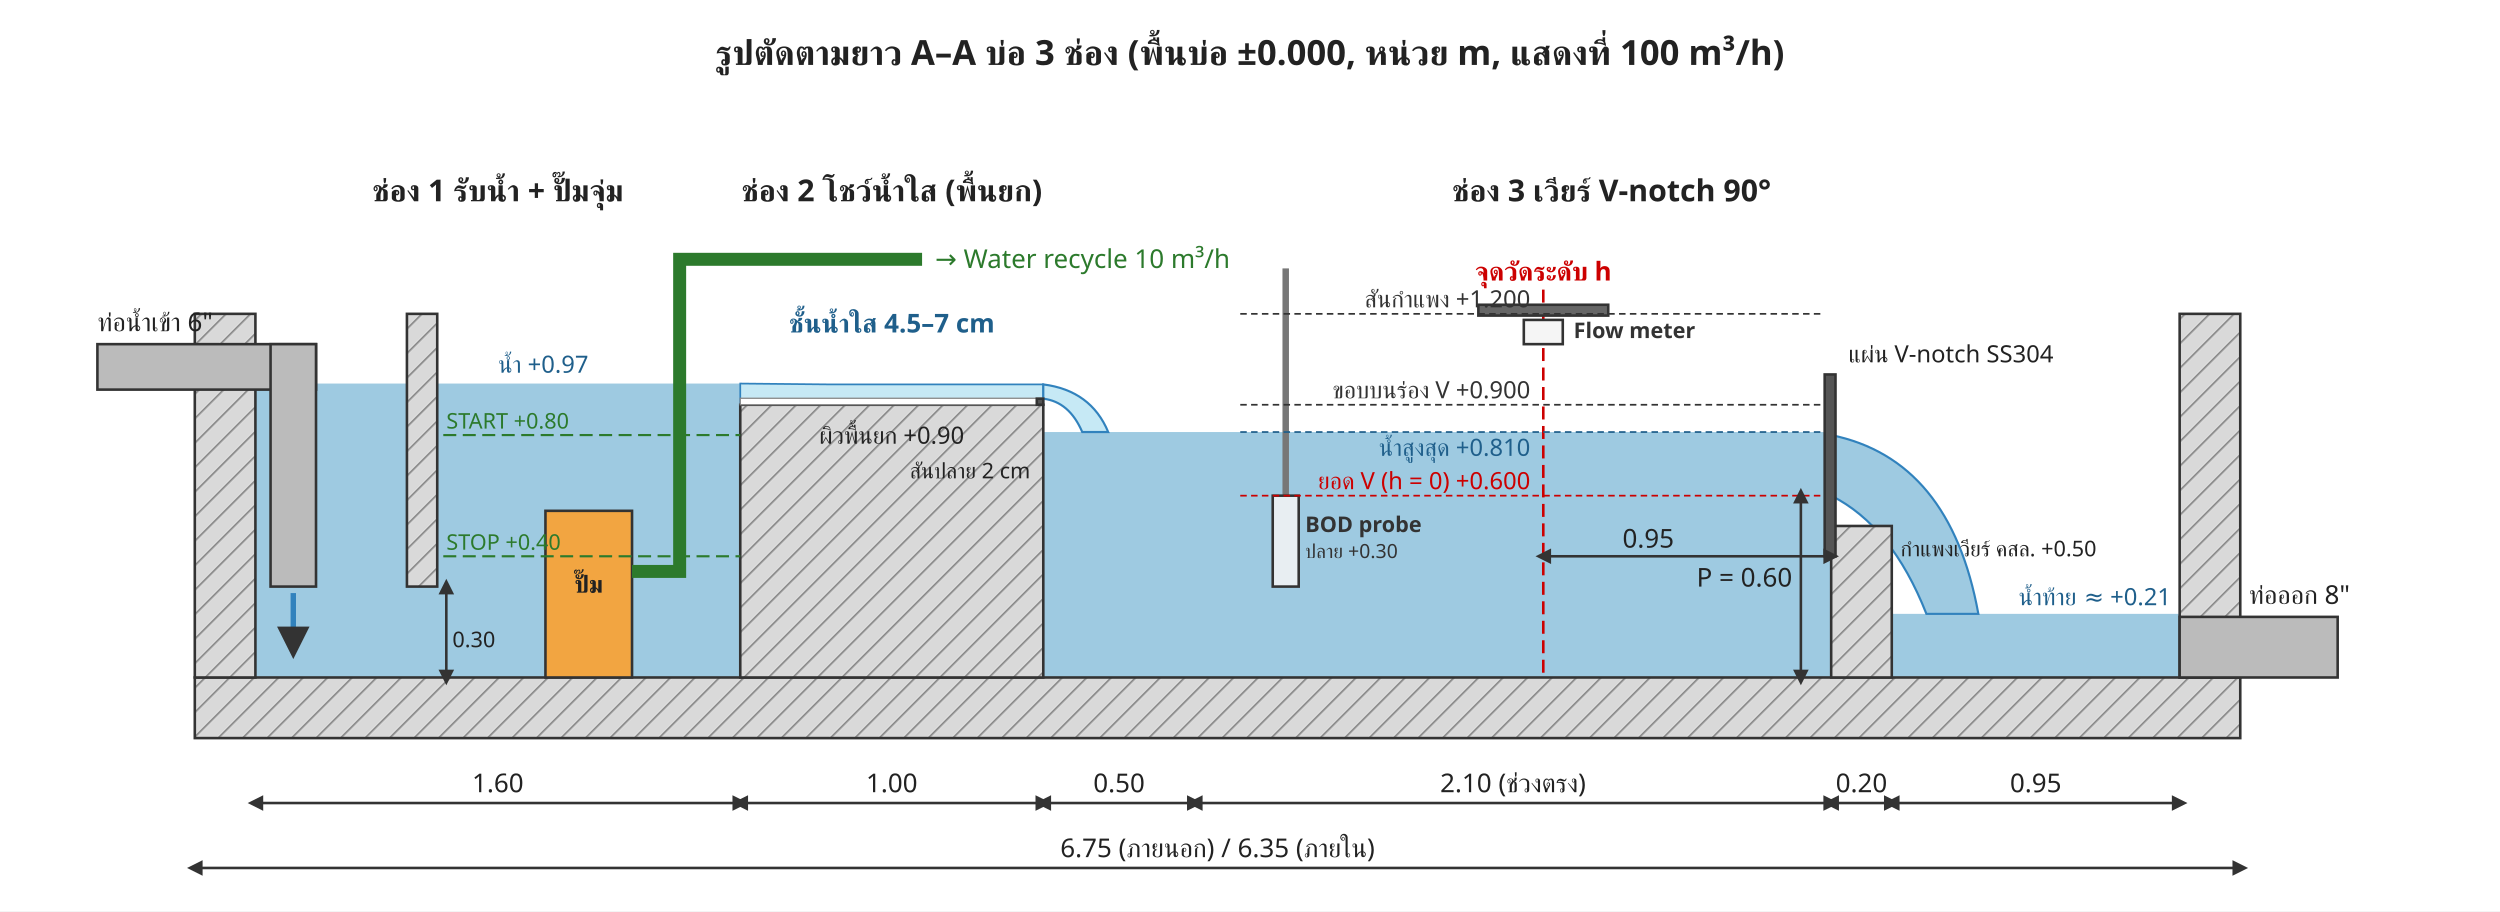
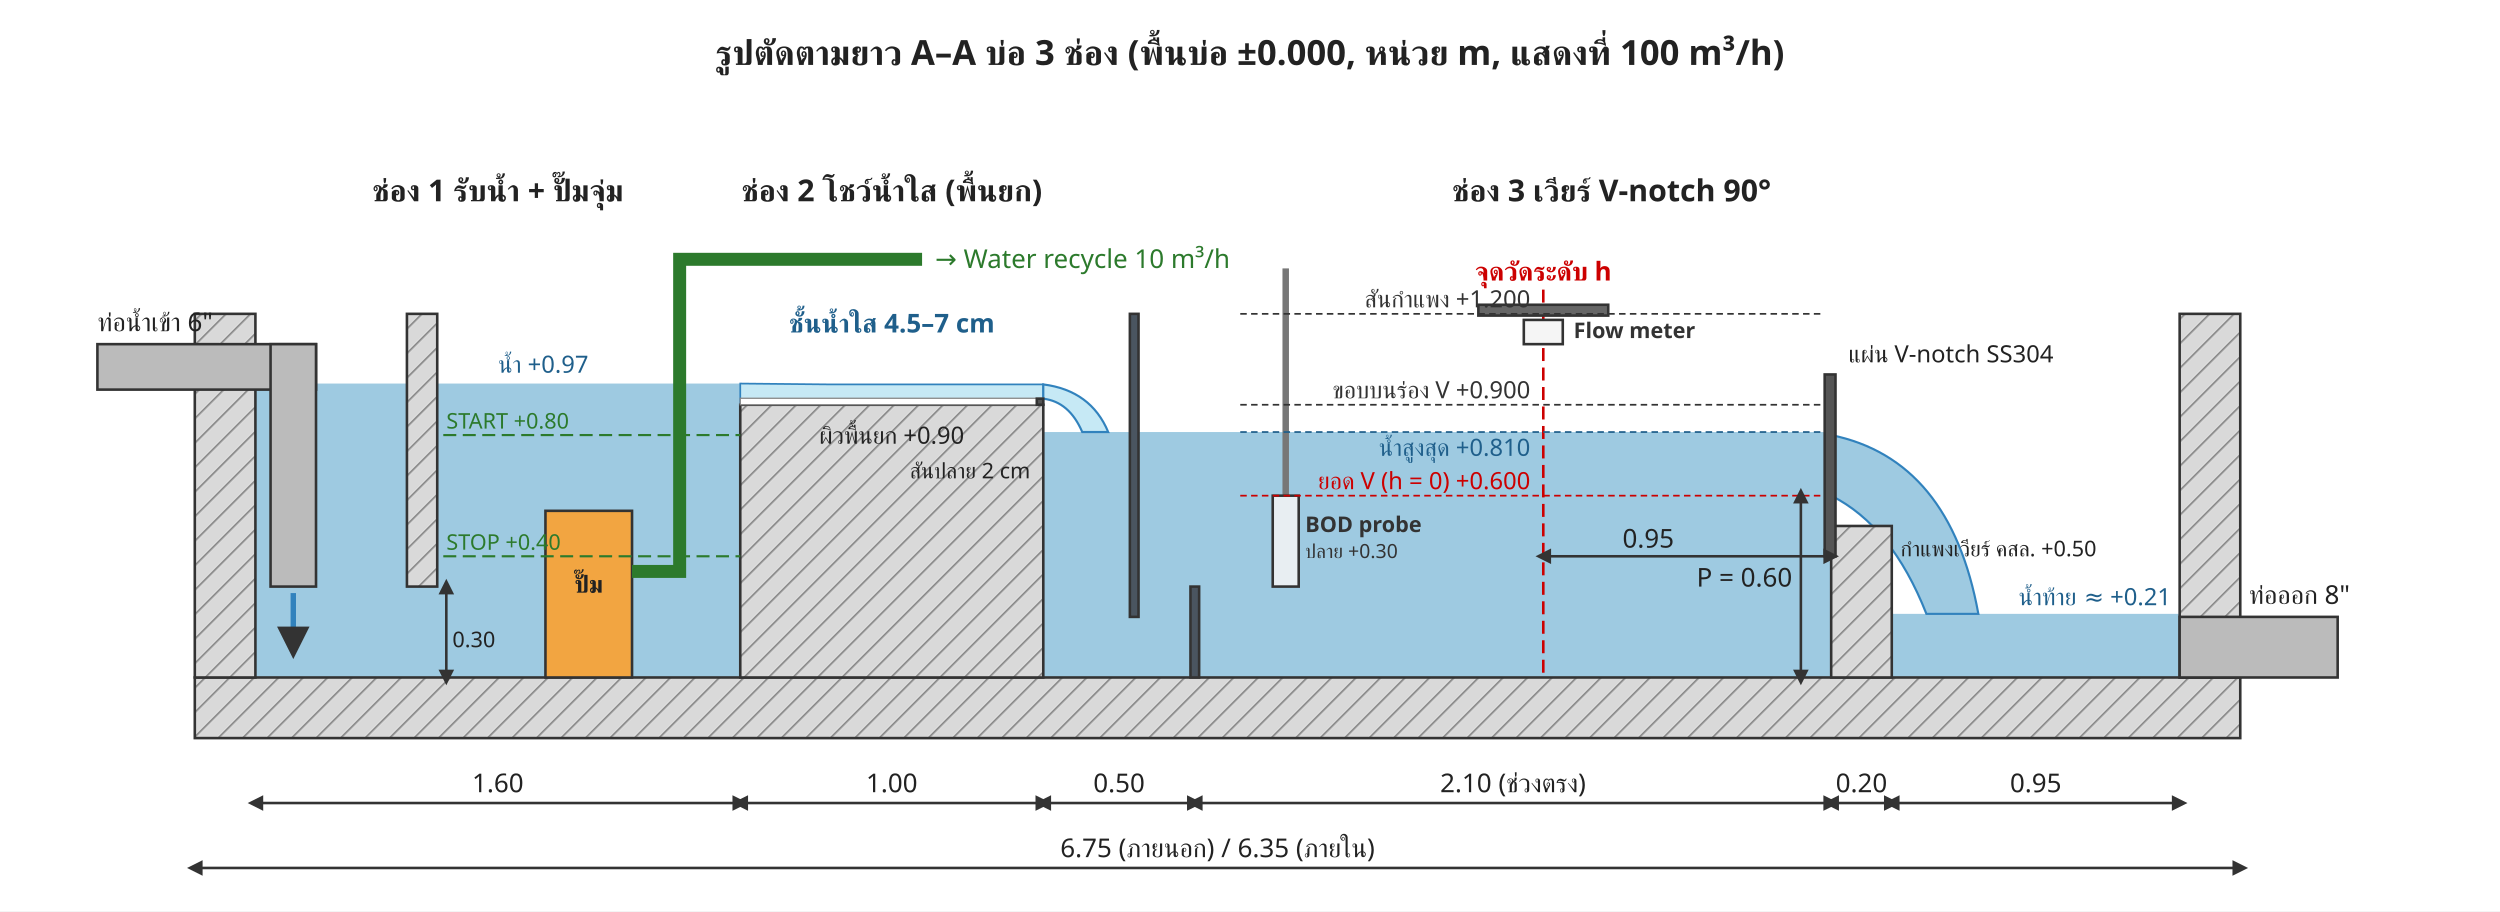
<svg xmlns="http://www.w3.org/2000/svg" viewBox="0 0 1155 421" width="1155" height="421" font-family="Sarabun, Tahoma, sans-serif">
  <defs>
    <pattern id="rc" width="8" height="8" patternUnits="userSpaceOnUse" patternTransform="rotate(45)">
      <rect width="8" height="8" fill="#d9d9d9" />
      <line x1="0" y1="0" x2="0" y2="8" stroke="#888" stroke-width="1.5" />
    </pattern>
    <marker id="a" viewBox="0 0 10 10" refX="5" refY="5" markerWidth="6" markerHeight="6" orient="auto-start-reverse">
      <path d="M0,0 L10,5 L0,10 z" fill="#333" />
    </marker>
  </defs>
  <rect width="1155" height="421" fill="white" />
  <text x="577.5" y="30.0" font-size="16" text-anchor="middle" fill="#222" font-weight="bold">รูปตัดตามยาว A–A บ่อ 3 ช่อง  (พื้นบ่อ ±0.000, หน่วย m, แสดงที่ 100 m³/h)</text>
  <rect x="118.0" y="177.2" width="224.0" height="135.8" fill="#9ecae1" stroke="none" stroke-width="1.2" />
  <polygon points="342.0,177.2 384.0,177.6 482.0,177.6 482.0,187.0 342.0,187.0" fill="#c6e9f5" stroke="#3182bd" stroke-width="0.8" fill-opacity="1" />
  <rect x="482.0" y="199.6" width="364.0" height="113.4" fill="#9ecae1" stroke="none" stroke-width="1.2" />
  <rect x="874.0" y="283.6" width="133.0" height="29.4" fill="#9ecae1" stroke="none" stroke-width="1.2" />
  <path d="M482.0,177.6 Q504.0,180.4 512.0,199.6 L500.0,199.6 Q494.0,185.6 482.0,184.2 z" fill="#c6e9f5" stroke="#3182bd" />
  <path d="M846.0,201.0 Q901.0,212.2 914.0,283.6 L890.0,283.6 Q874.0,243.0 846.0,229.0 z" fill="#9ecae1" stroke="#3182bd" />
  <rect x="90.0" y="313.0" width="945.0" height="28.0" fill="url(#rc)" stroke="#333" stroke-width="1.2" />
  <rect x="90.0" y="145.0" width="28.0" height="168.0" fill="url(#rc)" stroke="#333" stroke-width="1.2" />
  <rect x="1007.0" y="145.0" width="28.0" height="168.0" fill="url(#rc)" stroke="#333" stroke-width="1.2" />
  <rect x="342.0" y="187.0" width="140.0" height="126.0" fill="url(#rc)" stroke="#333" stroke-width="1.2" />
  <rect x="342.0" y="184.0" width="140.0" height="3.0" fill="#fff" stroke="#888" stroke-width="0.6" />
  <rect x="479.0" y="184.2" width="3.0" height="2.8" fill="#555" stroke="#333" stroke-width="1.2" />
  <rect x="45.0" y="159.0" width="101.0" height="21.0" fill="#bbb" stroke="#333" stroke-width="1.2" />
  <rect x="125.0" y="159.0" width="21.0" height="112.0" fill="#bbb" stroke="#333" stroke-width="1.2" />
  <text x="45.0" y="153.0" font-size="12" text-anchor="start" fill="#222" font-weight="normal">ท่อน้ำเข้า 6"</text>
  <line x1="135.5" y1="274.0" x2="135.5" y2="297.0" stroke="#3182bd" stroke-width="2.5" marker-end="url(#a)" />
  <rect x="188.0" y="145.0" width="14.0" height="126.0" fill="url(#rc)" stroke="#333" stroke-width="1.2" />
  <line x1="206.2" y1="271.0" x2="206.2" y2="313.0" stroke="#333" stroke-width="1.2" marker-start="url(#a)" marker-end="url(#a)" />
  <text x="209.0" y="299.0" font-size="10" text-anchor="start" fill="#222" font-weight="normal">0.30</text>
  <rect x="252.0" y="236.0" width="40.0" height="77.0" fill="#f2a541" stroke="#333" stroke-width="1.2" />
  <text x="272.0" y="273.8" font-size="11" text-anchor="middle" fill="#222" font-weight="bold">ปั๊ม</text>
  <path d="M292.0,264.0 H314.0 V119.8 H426.0" fill="none" stroke="#2c7a2c" stroke-width="6" />
  <text x="432.0" y="123.8" font-size="12" text-anchor="start" fill="#2c7a2c" font-weight="normal">→ Water recycle 10 m³/h</text>
  <line x1="204.8" y1="201.0" x2="342.0" y2="201.0" stroke="#2c7a2c" stroke-width="1" stroke-dasharray="6 3" />
  <text x="206.2" y="198.0" font-size="10" text-anchor="start" fill="#2c7a2c" font-weight="normal">START +0.80</text>
  <line x1="204.8" y1="257.0" x2="342.0" y2="257.0" stroke="#2c7a2c" stroke-width="1" stroke-dasharray="6 3" />
  <text x="206.2" y="254.0" font-size="10" text-anchor="start" fill="#2c7a2c" font-weight="normal">STOP +0.40</text>
+   <rect x="522.0" y="145.0" width="4.0" height="140.0" fill="#4a5560" stroke="#333" stroke-width="1.2" />
+   <rect x="550.0" y="271.0" width="4.0" height="42.0" fill="#4a5560" stroke="#333" stroke-width="1.2" />
  <line x1="713.0" y1="133.8" x2="713.0" y2="313.0" stroke="#c00" stroke-width="1.2" stroke-dasharray="6 3" />
  <text x="713.0" y="129.6" font-size="12" text-anchor="middle" fill="#c00" font-weight="bold">จุดวัดระดับ h</text>
  <rect x="683.0" y="140.8" width="60.0" height="5.0" fill="#666" stroke="#333" stroke-width="1.2" />
  <rect x="704.0" y="147.8" width="18.0" height="11.2" fill="#f5f5f5" stroke="#333" stroke-width="1.2" />
  <text x="727.0" y="156.2" font-size="10" text-anchor="start" fill="#333" font-weight="bold">Flow meter</text>
  <line x1="594.0" y1="124.0" x2="594.0" y2="254.2" stroke="#777" stroke-width="3" />
  <rect x="588.0" y="229.0" width="12.0" height="42.0" fill="#e8eef2" stroke="#333" stroke-width="1.2" />
  <text x="603.0" y="245.8" font-size="10" text-anchor="start" fill="#333" font-weight="bold">BOD probe</text>
  <text x="603.0" y="257.8" font-size="9" text-anchor="start" fill="#333" font-weight="normal">ปลาย +0.30</text>
  <rect x="846.0" y="243.0" width="28.0" height="70.0" fill="url(#rc)" stroke="#333" stroke-width="1.2" />
  <rect x="843.0" y="173.0" width="5.0" height="84.0" fill="#555" stroke="#333" stroke-width="1.2" />
  <text x="854.0" y="167.4" font-size="11" text-anchor="start" fill="#222" font-weight="normal">แผ่น V-notch SS304</text>
  <text x="878.0" y="257.0" font-size="10" text-anchor="start" fill="#222" font-weight="normal">กำแพงเวียร์ คสล. +0.50</text>
  <rect x="1007.0" y="285.0" width="73.0" height="28.0" fill="#bbb" stroke="#333" stroke-width="1.2" />
  <text x="1039.0" y="279.0" font-size="12" text-anchor="start" fill="#222" font-weight="normal">ท่อออก 8"</text>
  <line x1="573.0" y1="145.0" x2="842.0" y2="145.0" stroke="#333" stroke-width="0.8" stroke-dasharray="3 2" />
  <text x="707.0" y="142.0" font-size="11" text-anchor="end" fill="#333" font-weight="normal">สันกำแพง +1.200</text>
  <line x1="573.0" y1="187.0" x2="842.0" y2="187.0" stroke="#333" stroke-width="0.8" stroke-dasharray="3 2" />
  <text x="707.0" y="184.0" font-size="11" text-anchor="end" fill="#333" font-weight="normal">ขอบบนร่อง V +0.900</text>
  <line x1="573.0" y1="199.6" x2="842.0" y2="199.6" stroke="#1f5f8b" stroke-width="0.8" stroke-dasharray="3 2" />
  <text x="707.0" y="210.6" font-size="11" text-anchor="end" fill="#1f5f8b" font-weight="normal">น้ำสูงสุด +0.810</text>
  <line x1="573.0" y1="229.0" x2="842.0" y2="229.0" stroke="#c00" stroke-width="0.8" stroke-dasharray="3 2" />
  <text x="707.0" y="226.0" font-size="11" text-anchor="end" fill="#c00" font-weight="normal">ยอด V (h = 0) +0.600</text>
  <text x="412.0" y="205.0" font-size="11" text-anchor="middle" fill="#222" font-weight="normal">ผิวพื้นยก +0.90</text>
  <text x="412.0" y="153.6" font-size="12" text-anchor="middle" fill="#1f5f8b" font-weight="bold">ชั้นน้ำใส 4.5–7 cm</text>
  <text x="476.0" y="221.0" font-size="10" text-anchor="end" fill="#222" font-weight="normal">สันปลาย 2 cm</text>
  <text x="251.0" y="172.2" font-size="11" text-anchor="middle" fill="#1f5f8b" font-weight="normal">น้ำ +0.97</text>
  <text x="1003.0" y="279.6" font-size="11" text-anchor="end" fill="#1f5f8b" font-weight="normal">น้ำท้าย ≈ +0.21</text>
  <line x1="832.0" y1="229.0" x2="832.0" y2="313.0" stroke="#333" stroke-width="1.2" marker-start="url(#a)" marker-end="url(#a)" />
  <text x="828.0" y="271.0" font-size="12" text-anchor="end" fill="#222" font-weight="normal">P = 0.60</text>
  <line x1="713.0" y1="257.0" x2="846.0" y2="257.0" stroke="#333" stroke-width="1.2" marker-start="url(#a)" marker-end="url(#a)" />
  <text x="761.5" y="253.0" font-size="12" text-anchor="middle" fill="#222" font-weight="normal">0.95</text>
  <text x="230.0" y="93.0" font-size="14" text-anchor="middle" fill="#222" font-weight="bold">ช่อง 1  รับน้ำ + ปั๊มจุ่ม</text>
  <text x="412.0" y="93.0" font-size="14" text-anchor="middle" fill="#222" font-weight="bold">ช่อง 2  โชว์น้ำใส (พื้นยก)</text>
  <text x="744.5" y="93.0" font-size="14" text-anchor="middle" fill="#222" font-weight="bold">ช่อง 3  เวียร์ V-notch 90°</text>
  <line x1="118.0" y1="371.0" x2="342.0" y2="371.0" stroke="#333" stroke-width="1.2" marker-start="url(#a)" marker-end="url(#a)" />
  <text x="230.0" y="366.0" font-size="12" text-anchor="middle" fill="#222" font-weight="normal">1.60</text>
  <line x1="342.0" y1="371.0" x2="482.0" y2="371.0" stroke="#333" stroke-width="1.2" marker-start="url(#a)" marker-end="url(#a)" />
  <text x="412.0" y="366.0" font-size="12" text-anchor="middle" fill="#222" font-weight="normal">1.00</text>
  <line x1="482.0" y1="371.0" x2="552.0" y2="371.0" stroke="#333" stroke-width="1.2" marker-start="url(#a)" marker-end="url(#a)" />
  <text x="517.0" y="366.0" font-size="12" text-anchor="middle" fill="#222" font-weight="normal">0.50</text>
  <line x1="552.0" y1="371.0" x2="846.0" y2="371.0" stroke="#333" stroke-width="1.2" marker-start="url(#a)" marker-end="url(#a)" />
  <text x="699.0" y="366.0" font-size="12" text-anchor="middle" fill="#222" font-weight="normal">2.10 (ช่วงตรง)</text>
  <line x1="846.0" y1="371.0" x2="874.0" y2="371.0" stroke="#333" stroke-width="1.2" marker-start="url(#a)" marker-end="url(#a)" />
  <text x="860.0" y="366.0" font-size="12" text-anchor="middle" fill="#222" font-weight="normal">0.20</text>
  <line x1="874.0" y1="371.0" x2="1007.0" y2="371.0" stroke="#333" stroke-width="1.2" marker-start="url(#a)" marker-end="url(#a)" />
  <text x="940.5" y="366.0" font-size="12" text-anchor="middle" fill="#222" font-weight="normal">0.95</text>
  <line x1="90.0" y1="401.0" x2="1035.0" y2="401.0" stroke="#333" stroke-width="1.2" marker-start="url(#a)" marker-end="url(#a)" />
  <text x="562.5" y="396.0" font-size="12" text-anchor="middle" fill="#222" font-weight="normal">6.75 (ภายนอก) / 6.35 (ภายใน)</text>
</svg>
